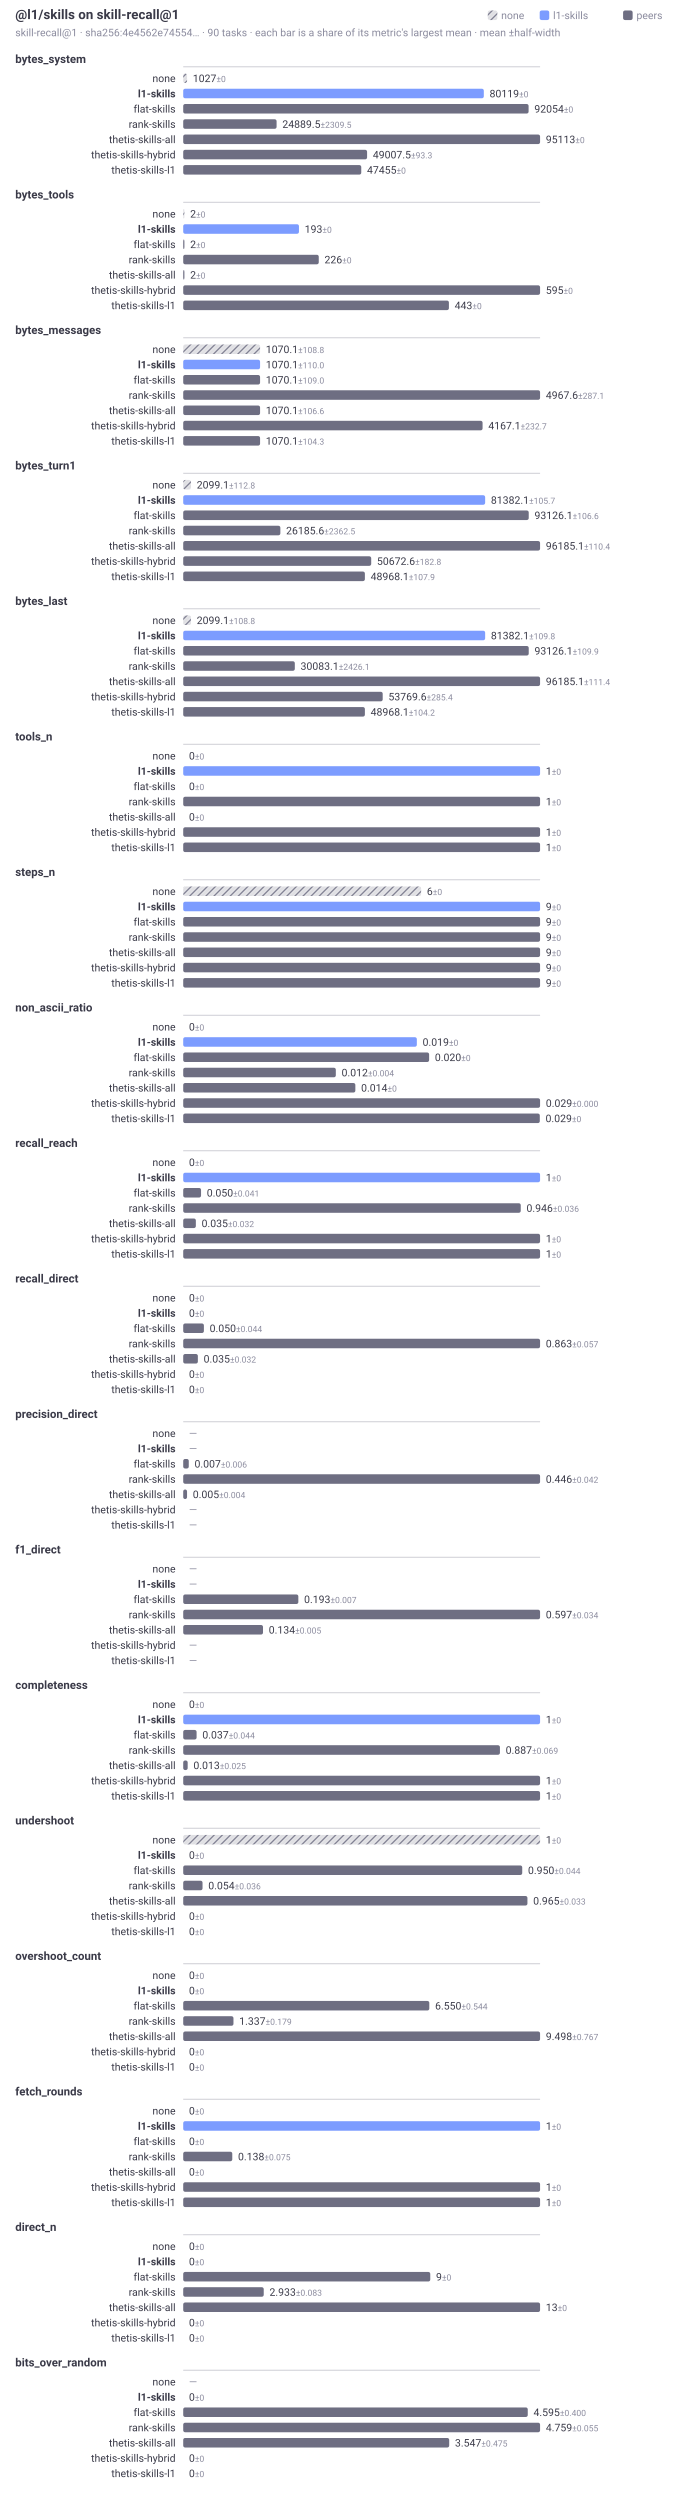
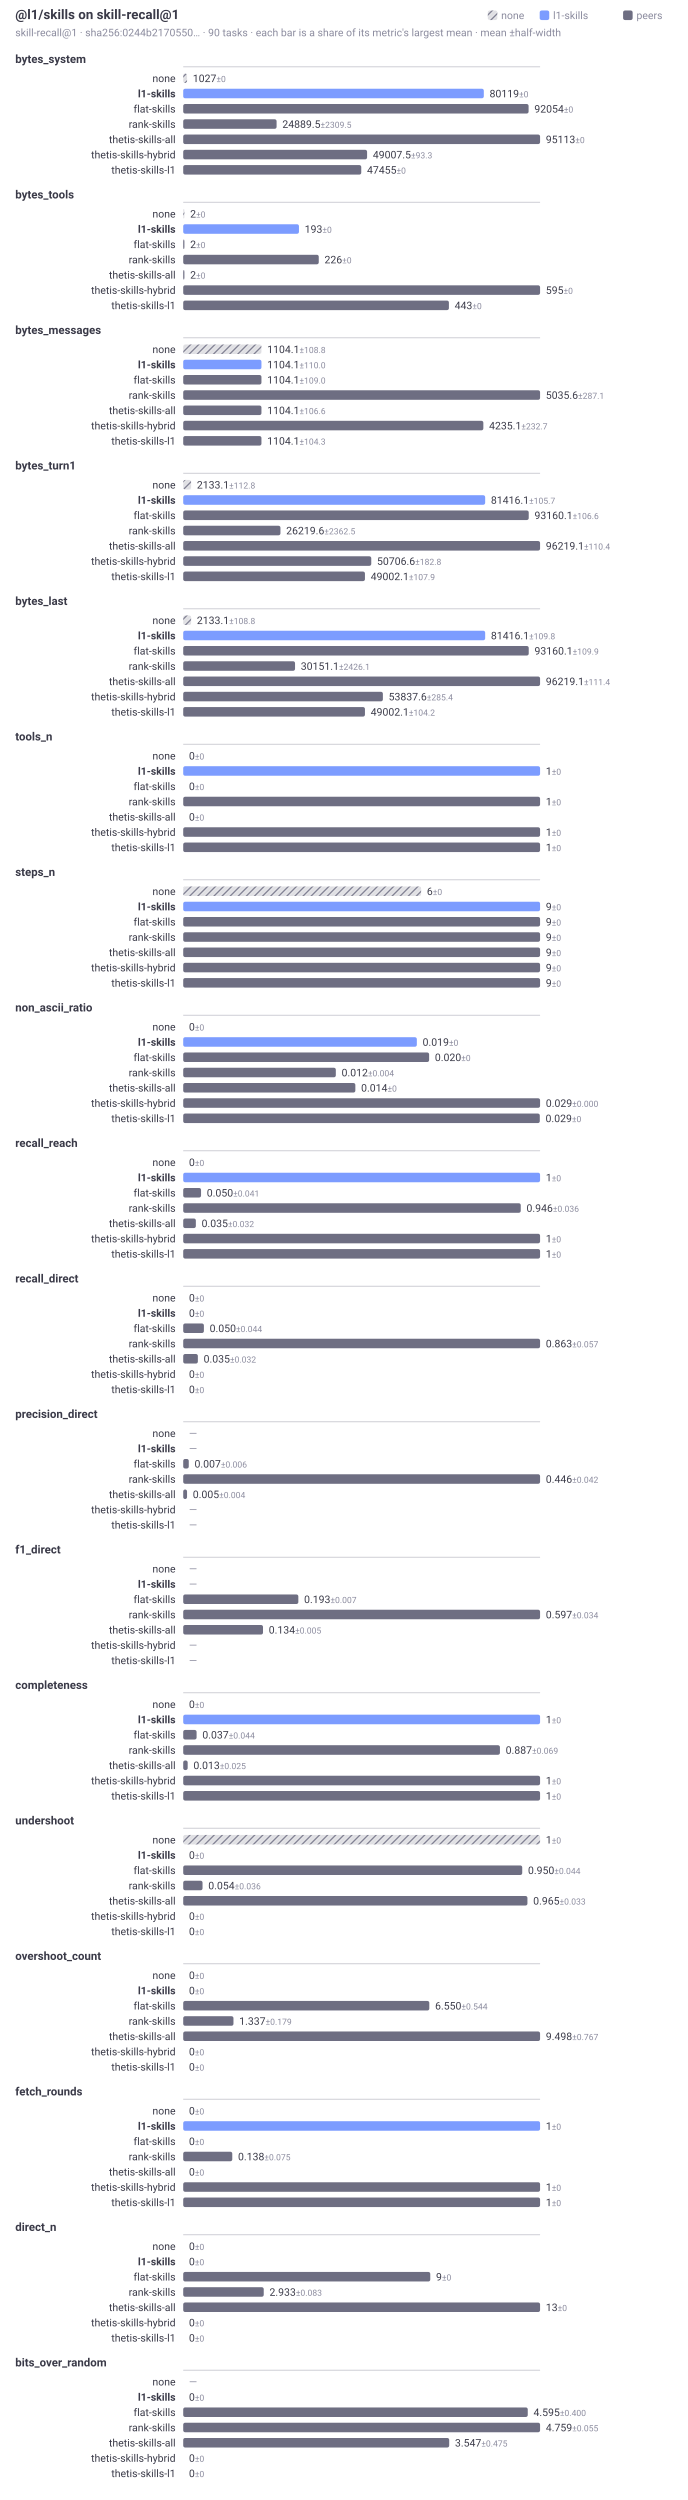
<svg xmlns="http://www.w3.org/2000/svg" width="720" height="2620" viewBox="0 0 720 2620" role="img" aria-labelledby="t d" font-family="system-ui, -apple-system, Segoe UI, Roboto, sans-serif">
  <style>.t{fill:#3a3a48}.f{fill:#8b8b9e}@media (prefers-color-scheme:dark){.t{fill:#d2d2dc}.f{fill:#9a9aae}}</style>
  <defs>
    <pattern id="hatch" width="6" height="6" patternUnits="userSpaceOnUse" patternTransform="rotate(45)">
      <rect width="6" height="6" fill="#6e6e82" fill-opacity="0.22" />
      <line x1="0" y1="0" x2="0" y2="6" stroke="#6e6e82" stroke-width="2" />
    </pattern>
  </defs>
  <text class="t" x="16" y="20" font-size="14" font-weight="600">@l1/skills on skill-recall@1</text>
-   <text class="f" x="16" y="38" font-size="11">skill-recall@1 · sha256:4e4562e74554… · 90 tasks · each bar is a share of its metric's largest mean · mean ±half-width</text>
+   <text class="f" x="16" y="38" font-size="11">skill-recall@1 · sha256:0244b2170550… · 90 tasks · each bar is a share of its metric's largest mean · mean ±half-width</text>
  <rect x="653" y="11" width="10" height="10" rx="2" fill="#6e6e82" />
  <text class="f" x="667" y="20" font-size="11">peers</text>
  <rect x="565.6" y="11" width="10" height="10" rx="2" fill="#7c9cff" />
  <text class="f" x="579.6" y="20" font-size="11">l1-skills</text>
  <rect x="511.2" y="11" width="10" height="10" rx="2" fill="url(#hatch)" />
  <text class="f" x="525.2" y="20" font-size="11">none</text>
  <text class="t" x="16" y="66" font-size="12" font-weight="600">bytes_system</text>
  <line x1="192" y1="70" x2="566" y2="70" stroke="#6e6e82" stroke-opacity="0.35" stroke-width="1" />
  <text class="t" x="184" y="86" font-size="11" text-anchor="end">none</text>
  <rect x="192" y="77" width="4.04" height="10" rx="2" fill="url(#hatch)" />
  <text class="t" x="202.04" y="86" font-size="11">1027<tspan class="f" font-size="9"> ±0</tspan>
  </text>
  <text class="t" x="184" y="102" font-size="11" text-anchor="end" font-weight="600">l1-skills</text>
  <rect x="192" y="93" width="315.04" height="10" rx="2" fill="#7c9cff" />
  <text class="t" x="513.04" y="102" font-size="11">80119<tspan class="f" font-size="9"> ±0</tspan>
  </text>
  <text class="t" x="184" y="118" font-size="11" text-anchor="end">flat-skills</text>
  <rect x="192" y="109" width="361.97" height="10" rx="2" fill="#6e6e82" />
  <text class="t" x="559.97" y="118" font-size="11">92054<tspan class="f" font-size="9"> ±0</tspan>
  </text>
  <text class="t" x="184" y="134" font-size="11" text-anchor="end">rank-skills</text>
  <rect x="192" y="125" width="97.87" height="10" rx="2" fill="#6e6e82" />
  <text class="t" x="295.87" y="134" font-size="11">24889.5<tspan class="f" font-size="9"> ±2309.5</tspan>
  </text>
  <text class="t" x="184" y="150" font-size="11" text-anchor="end">thetis-skills-all</text>
  <rect x="192" y="141" width="374" height="10" rx="2" fill="#6e6e82" />
  <text class="t" x="572" y="150" font-size="11">95113<tspan class="f" font-size="9"> ±0</tspan>
  </text>
  <text class="t" x="184" y="166" font-size="11" text-anchor="end">thetis-skills-hybrid</text>
  <rect x="192" y="157" width="192.71" height="10" rx="2" fill="#6e6e82" />
  <text class="t" x="390.71" y="166" font-size="11">49007.5<tspan class="f" font-size="9"> ±93.3</tspan>
  </text>
  <text class="t" x="184" y="182" font-size="11" text-anchor="end">thetis-skills-l1</text>
  <rect x="192" y="173" width="186.6" height="10" rx="2" fill="#6e6e82" />
  <text class="t" x="384.6" y="182" font-size="11">47455<tspan class="f" font-size="9"> ±0</tspan>
  </text>
  <text class="t" x="16" y="208" font-size="12" font-weight="600">bytes_tools</text>
  <line x1="192" y1="212" x2="566" y2="212" stroke="#6e6e82" stroke-opacity="0.35" stroke-width="1" />
  <text class="t" x="184" y="228" font-size="11" text-anchor="end">none</text>
  <rect x="192" y="219" width="1.26" height="10" rx="2" fill="url(#hatch)" />
  <text class="t" x="199.26" y="228" font-size="11">2<tspan class="f" font-size="9"> ±0</tspan>
  </text>
  <text class="t" x="184" y="244" font-size="11" text-anchor="end" font-weight="600">l1-skills</text>
  <rect x="192" y="235" width="121.31" height="10" rx="2" fill="#7c9cff" />
  <text class="t" x="319.31" y="244" font-size="11">193<tspan class="f" font-size="9"> ±0</tspan>
  </text>
  <text class="t" x="184" y="260" font-size="11" text-anchor="end">flat-skills</text>
  <rect x="192" y="251" width="1.26" height="10" rx="2" fill="#6e6e82" />
  <text class="t" x="199.26" y="260" font-size="11">2<tspan class="f" font-size="9"> ±0</tspan>
  </text>
  <text class="t" x="184" y="276" font-size="11" text-anchor="end">rank-skills</text>
  <rect x="192" y="267" width="142.06" height="10" rx="2" fill="#6e6e82" />
  <text class="t" x="340.06" y="276" font-size="11">226<tspan class="f" font-size="9"> ±0</tspan>
  </text>
  <text class="t" x="184" y="292" font-size="11" text-anchor="end">thetis-skills-all</text>
  <rect x="192" y="283" width="1.26" height="10" rx="2" fill="#6e6e82" />
  <text class="t" x="199.26" y="292" font-size="11">2<tspan class="f" font-size="9"> ±0</tspan>
  </text>
  <text class="t" x="184" y="308" font-size="11" text-anchor="end">thetis-skills-hybrid</text>
  <rect x="192" y="299" width="374" height="10" rx="2" fill="#6e6e82" />
  <text class="t" x="572" y="308" font-size="11">595<tspan class="f" font-size="9"> ±0</tspan>
  </text>
  <text class="t" x="184" y="324" font-size="11" text-anchor="end">thetis-skills-l1</text>
  <rect x="192" y="315" width="278.46" height="10" rx="2" fill="#6e6e82" />
  <text class="t" x="476.46" y="324" font-size="11">443<tspan class="f" font-size="9"> ±0</tspan>
  </text>
  <text class="t" x="16" y="350" font-size="12" font-weight="600">bytes_messages</text>
  <line x1="192" y1="354" x2="566" y2="354" stroke="#6e6e82" stroke-opacity="0.35" stroke-width="1" />
  <text class="t" x="184" y="370" font-size="11" text-anchor="end">none</text>
-   <rect x="192" y="361" width="80.56" height="10" rx="2" fill="url(#hatch)" />
-   <text class="t" x="278.56" y="370" font-size="11">1070.1<tspan class="f" font-size="9"> ±108.8</tspan>
+   <rect x="192" y="361" width="82" height="10" rx="2" fill="url(#hatch)" />
+   <text class="t" x="280" y="370" font-size="11">1104.1<tspan class="f" font-size="9"> ±108.8</tspan>
  </text>
  <text class="t" x="184" y="386" font-size="11" text-anchor="end" font-weight="600">l1-skills</text>
-   <rect x="192" y="377" width="80.56" height="10" rx="2" fill="#7c9cff" />
-   <text class="t" x="278.56" y="386" font-size="11">1070.1<tspan class="f" font-size="9"> ±110.0</tspan>
+   <rect x="192" y="377" width="82" height="10" rx="2" fill="#7c9cff" />
+   <text class="t" x="280" y="386" font-size="11">1104.1<tspan class="f" font-size="9"> ±110.0</tspan>
  </text>
  <text class="t" x="184" y="402" font-size="11" text-anchor="end">flat-skills</text>
-   <rect x="192" y="393" width="80.56" height="10" rx="2" fill="#6e6e82" />
-   <text class="t" x="278.56" y="402" font-size="11">1070.1<tspan class="f" font-size="9"> ±109.0</tspan>
+   <rect x="192" y="393" width="82" height="10" rx="2" fill="#6e6e82" />
+   <text class="t" x="280" y="402" font-size="11">1104.1<tspan class="f" font-size="9"> ±109.0</tspan>
  </text>
  <text class="t" x="184" y="418" font-size="11" text-anchor="end">rank-skills</text>
  <rect x="192" y="409" width="374" height="10" rx="2" fill="#6e6e82" />
-   <text class="t" x="572" y="418" font-size="11">4967.6<tspan class="f" font-size="9"> ±287.1</tspan>
+   <text class="t" x="572" y="418" font-size="11">5035.6<tspan class="f" font-size="9"> ±287.1</tspan>
  </text>
  <text class="t" x="184" y="434" font-size="11" text-anchor="end">thetis-skills-all</text>
-   <rect x="192" y="425" width="80.56" height="10" rx="2" fill="#6e6e82" />
-   <text class="t" x="278.56" y="434" font-size="11">1070.1<tspan class="f" font-size="9"> ±106.6</tspan>
+   <rect x="192" y="425" width="82" height="10" rx="2" fill="#6e6e82" />
+   <text class="t" x="280" y="434" font-size="11">1104.1<tspan class="f" font-size="9"> ±106.6</tspan>
  </text>
  <text class="t" x="184" y="450" font-size="11" text-anchor="end">thetis-skills-hybrid</text>
-   <rect x="192" y="441" width="313.74" height="10" rx="2" fill="#6e6e82" />
-   <text class="t" x="511.74" y="450" font-size="11">4167.1<tspan class="f" font-size="9"> ±232.7</tspan>
+   <rect x="192" y="441" width="314.55" height="10" rx="2" fill="#6e6e82" />
+   <text class="t" x="512.55" y="450" font-size="11">4235.1<tspan class="f" font-size="9"> ±232.7</tspan>
  </text>
  <text class="t" x="184" y="466" font-size="11" text-anchor="end">thetis-skills-l1</text>
-   <rect x="192" y="457" width="80.56" height="10" rx="2" fill="#6e6e82" />
-   <text class="t" x="278.56" y="466" font-size="11">1070.1<tspan class="f" font-size="9"> ±104.3</tspan>
+   <rect x="192" y="457" width="82" height="10" rx="2" fill="#6e6e82" />
+   <text class="t" x="280" y="466" font-size="11">1104.1<tspan class="f" font-size="9"> ±104.3</tspan>
  </text>
  <text class="t" x="16" y="492" font-size="12" font-weight="600">bytes_turn1</text>
  <line x1="192" y1="496" x2="566" y2="496" stroke="#6e6e82" stroke-opacity="0.35" stroke-width="1" />
  <text class="t" x="184" y="512" font-size="11" text-anchor="end">none</text>
-   <rect x="192" y="503" width="8.16" height="10" rx="2" fill="url(#hatch)" />
-   <text class="t" x="206.16" y="512" font-size="11">2099.1<tspan class="f" font-size="9"> ±112.8</tspan>
+   <rect x="192" y="503" width="8.29" height="10" rx="2" fill="url(#hatch)" />
+   <text class="t" x="206.29" y="512" font-size="11">2133.1<tspan class="f" font-size="9"> ±112.8</tspan>
  </text>
  <text class="t" x="184" y="528" font-size="11" text-anchor="end" font-weight="600">l1-skills</text>
-   <rect x="192" y="519" width="316.44" height="10" rx="2" fill="#7c9cff" />
-   <text class="t" x="514.44" y="528" font-size="11">81382.1<tspan class="f" font-size="9"> ±105.7</tspan>
+   <rect x="192" y="519" width="316.46" height="10" rx="2" fill="#7c9cff" />
+   <text class="t" x="514.46" y="528" font-size="11">81416.1<tspan class="f" font-size="9"> ±105.7</tspan>
  </text>
  <text class="t" x="184" y="544" font-size="11" text-anchor="end">flat-skills</text>
  <rect x="192" y="535" width="362.11" height="10" rx="2" fill="#6e6e82" />
-   <text class="t" x="560.11" y="544" font-size="11">93126.1<tspan class="f" font-size="9"> ±106.6</tspan>
+   <text class="t" x="560.11" y="544" font-size="11">93160.1<tspan class="f" font-size="9"> ±106.6</tspan>
  </text>
  <text class="t" x="184" y="560" font-size="11" text-anchor="end">rank-skills</text>
-   <rect x="192" y="551" width="101.82" height="10" rx="2" fill="#6e6e82" />
-   <text class="t" x="299.82" y="560" font-size="11">26185.6<tspan class="f" font-size="9"> ±2362.5</tspan>
+   <rect x="192" y="551" width="101.91" height="10" rx="2" fill="#6e6e82" />
+   <text class="t" x="299.91" y="560" font-size="11">26219.6<tspan class="f" font-size="9"> ±2362.5</tspan>
  </text>
  <text class="t" x="184" y="576" font-size="11" text-anchor="end">thetis-skills-all</text>
  <rect x="192" y="567" width="374" height="10" rx="2" fill="#6e6e82" />
-   <text class="t" x="572" y="576" font-size="11">96185.1<tspan class="f" font-size="9"> ±110.4</tspan>
+   <text class="t" x="572" y="576" font-size="11">96219.1<tspan class="f" font-size="9"> ±110.4</tspan>
  </text>
  <text class="t" x="184" y="592" font-size="11" text-anchor="end">thetis-skills-hybrid</text>
-   <rect x="192" y="583" width="197.03" height="10" rx="2" fill="#6e6e82" />
-   <text class="t" x="395.03" y="592" font-size="11">50672.6<tspan class="f" font-size="9"> ±182.8</tspan>
+   <rect x="192" y="583" width="197.09" height="10" rx="2" fill="#6e6e82" />
+   <text class="t" x="395.09" y="592" font-size="11">50706.6<tspan class="f" font-size="9"> ±182.8</tspan>
  </text>
  <text class="t" x="184" y="608" font-size="11" text-anchor="end">thetis-skills-l1</text>
-   <rect x="192" y="599" width="190.4" height="10" rx="2" fill="#6e6e82" />
-   <text class="t" x="388.4" y="608" font-size="11">48968.1<tspan class="f" font-size="9"> ±107.9</tspan>
+   <rect x="192" y="599" width="190.47" height="10" rx="2" fill="#6e6e82" />
+   <text class="t" x="388.47" y="608" font-size="11">49002.1<tspan class="f" font-size="9"> ±107.9</tspan>
  </text>
  <text class="t" x="16" y="634" font-size="12" font-weight="600">bytes_last</text>
  <line x1="192" y1="638" x2="566" y2="638" stroke="#6e6e82" stroke-opacity="0.35" stroke-width="1" />
  <text class="t" x="184" y="654" font-size="11" text-anchor="end">none</text>
-   <rect x="192" y="645" width="8.16" height="10" rx="2" fill="url(#hatch)" />
-   <text class="t" x="206.16" y="654" font-size="11">2099.1<tspan class="f" font-size="9"> ±108.8</tspan>
+   <rect x="192" y="645" width="8.29" height="10" rx="2" fill="url(#hatch)" />
+   <text class="t" x="206.29" y="654" font-size="11">2133.1<tspan class="f" font-size="9"> ±108.8</tspan>
  </text>
  <text class="t" x="184" y="670" font-size="11" text-anchor="end" font-weight="600">l1-skills</text>
-   <rect x="192" y="661" width="316.44" height="10" rx="2" fill="#7c9cff" />
-   <text class="t" x="514.44" y="670" font-size="11">81382.1<tspan class="f" font-size="9"> ±109.8</tspan>
+   <rect x="192" y="661" width="316.46" height="10" rx="2" fill="#7c9cff" />
+   <text class="t" x="514.46" y="670" font-size="11">81416.1<tspan class="f" font-size="9"> ±109.8</tspan>
  </text>
  <text class="t" x="184" y="686" font-size="11" text-anchor="end">flat-skills</text>
  <rect x="192" y="677" width="362.11" height="10" rx="2" fill="#6e6e82" />
-   <text class="t" x="560.11" y="686" font-size="11">93126.1<tspan class="f" font-size="9"> ±109.9</tspan>
+   <text class="t" x="560.11" y="686" font-size="11">93160.1<tspan class="f" font-size="9"> ±109.9</tspan>
  </text>
  <text class="t" x="184" y="702" font-size="11" text-anchor="end">rank-skills</text>
-   <rect x="192" y="693" width="116.97" height="10" rx="2" fill="#6e6e82" />
-   <text class="t" x="314.97" y="702" font-size="11">30083.1<tspan class="f" font-size="9"> ±2426.1</tspan>
+   <rect x="192" y="693" width="117.2" height="10" rx="2" fill="#6e6e82" />
+   <text class="t" x="315.2" y="702" font-size="11">30151.1<tspan class="f" font-size="9"> ±2426.1</tspan>
  </text>
  <text class="t" x="184" y="718" font-size="11" text-anchor="end">thetis-skills-all</text>
  <rect x="192" y="709" width="374" height="10" rx="2" fill="#6e6e82" />
-   <text class="t" x="572" y="718" font-size="11">96185.1<tspan class="f" font-size="9"> ±111.4</tspan>
+   <text class="t" x="572" y="718" font-size="11">96219.1<tspan class="f" font-size="9"> ±111.4</tspan>
  </text>
  <text class="t" x="184" y="734" font-size="11" text-anchor="end">thetis-skills-hybrid</text>
-   <rect x="192" y="725" width="209.07" height="10" rx="2" fill="#6e6e82" />
-   <text class="t" x="407.07" y="734" font-size="11">53769.6<tspan class="f" font-size="9"> ±285.4</tspan>
+   <rect x="192" y="725" width="209.26" height="10" rx="2" fill="#6e6e82" />
+   <text class="t" x="407.26" y="734" font-size="11">53837.6<tspan class="f" font-size="9"> ±285.4</tspan>
  </text>
  <text class="t" x="184" y="750" font-size="11" text-anchor="end">thetis-skills-l1</text>
-   <rect x="192" y="741" width="190.4" height="10" rx="2" fill="#6e6e82" />
-   <text class="t" x="388.4" y="750" font-size="11">48968.1<tspan class="f" font-size="9"> ±104.2</tspan>
+   <rect x="192" y="741" width="190.47" height="10" rx="2" fill="#6e6e82" />
+   <text class="t" x="388.47" y="750" font-size="11">49002.1<tspan class="f" font-size="9"> ±104.2</tspan>
  </text>
  <text class="t" x="16" y="776" font-size="12" font-weight="600">tools_n</text>
  <line x1="192" y1="780" x2="566" y2="780" stroke="#6e6e82" stroke-opacity="0.35" stroke-width="1" />
  <text class="t" x="184" y="796" font-size="11" text-anchor="end">none</text>
  <rect x="192" y="787" width="0" height="10" rx="2" fill="url(#hatch)" />
  <text class="t" x="198" y="796" font-size="11">0<tspan class="f" font-size="9"> ±0</tspan>
  </text>
  <text class="t" x="184" y="812" font-size="11" text-anchor="end" font-weight="600">l1-skills</text>
  <rect x="192" y="803" width="374" height="10" rx="2" fill="#7c9cff" />
  <text class="t" x="572" y="812" font-size="11">1<tspan class="f" font-size="9"> ±0</tspan>
  </text>
  <text class="t" x="184" y="828" font-size="11" text-anchor="end">flat-skills</text>
  <rect x="192" y="819" width="0" height="10" rx="2" fill="#6e6e82" />
  <text class="t" x="198" y="828" font-size="11">0<tspan class="f" font-size="9"> ±0</tspan>
  </text>
  <text class="t" x="184" y="844" font-size="11" text-anchor="end">rank-skills</text>
  <rect x="192" y="835" width="374" height="10" rx="2" fill="#6e6e82" />
  <text class="t" x="572" y="844" font-size="11">1<tspan class="f" font-size="9"> ±0</tspan>
  </text>
  <text class="t" x="184" y="860" font-size="11" text-anchor="end">thetis-skills-all</text>
  <rect x="192" y="851" width="0" height="10" rx="2" fill="#6e6e82" />
  <text class="t" x="198" y="860" font-size="11">0<tspan class="f" font-size="9"> ±0</tspan>
  </text>
  <text class="t" x="184" y="876" font-size="11" text-anchor="end">thetis-skills-hybrid</text>
  <rect x="192" y="867" width="374" height="10" rx="2" fill="#6e6e82" />
  <text class="t" x="572" y="876" font-size="11">1<tspan class="f" font-size="9"> ±0</tspan>
  </text>
  <text class="t" x="184" y="892" font-size="11" text-anchor="end">thetis-skills-l1</text>
  <rect x="192" y="883" width="374" height="10" rx="2" fill="#6e6e82" />
  <text class="t" x="572" y="892" font-size="11">1<tspan class="f" font-size="9"> ±0</tspan>
  </text>
  <text class="t" x="16" y="918" font-size="12" font-weight="600">steps_n</text>
  <line x1="192" y1="922" x2="566" y2="922" stroke="#6e6e82" stroke-opacity="0.35" stroke-width="1" />
  <text class="t" x="184" y="938" font-size="11" text-anchor="end">none</text>
  <rect x="192" y="929" width="249.33" height="10" rx="2" fill="url(#hatch)" />
  <text class="t" x="447.33" y="938" font-size="11">6<tspan class="f" font-size="9"> ±0</tspan>
  </text>
  <text class="t" x="184" y="954" font-size="11" text-anchor="end" font-weight="600">l1-skills</text>
  <rect x="192" y="945" width="374" height="10" rx="2" fill="#7c9cff" />
  <text class="t" x="572" y="954" font-size="11">9<tspan class="f" font-size="9"> ±0</tspan>
  </text>
  <text class="t" x="184" y="970" font-size="11" text-anchor="end">flat-skills</text>
  <rect x="192" y="961" width="374" height="10" rx="2" fill="#6e6e82" />
  <text class="t" x="572" y="970" font-size="11">9<tspan class="f" font-size="9"> ±0</tspan>
  </text>
  <text class="t" x="184" y="986" font-size="11" text-anchor="end">rank-skills</text>
  <rect x="192" y="977" width="374" height="10" rx="2" fill="#6e6e82" />
  <text class="t" x="572" y="986" font-size="11">9<tspan class="f" font-size="9"> ±0</tspan>
  </text>
  <text class="t" x="184" y="1002" font-size="11" text-anchor="end">thetis-skills-all</text>
  <rect x="192" y="993" width="374" height="10" rx="2" fill="#6e6e82" />
  <text class="t" x="572" y="1002" font-size="11">9<tspan class="f" font-size="9"> ±0</tspan>
  </text>
  <text class="t" x="184" y="1018" font-size="11" text-anchor="end">thetis-skills-hybrid</text>
  <rect x="192" y="1009" width="374" height="10" rx="2" fill="#6e6e82" />
  <text class="t" x="572" y="1018" font-size="11">9<tspan class="f" font-size="9"> ±0</tspan>
  </text>
  <text class="t" x="184" y="1034" font-size="11" text-anchor="end">thetis-skills-l1</text>
  <rect x="192" y="1025" width="374" height="10" rx="2" fill="#6e6e82" />
  <text class="t" x="572" y="1034" font-size="11">9<tspan class="f" font-size="9"> ±0</tspan>
  </text>
  <text class="t" x="16" y="1060" font-size="12" font-weight="600">non_ascii_ratio</text>
  <line x1="192" y1="1064" x2="566" y2="1064" stroke="#6e6e82" stroke-opacity="0.35" stroke-width="1" />
  <text class="t" x="184" y="1080" font-size="11" text-anchor="end">none</text>
  <rect x="192" y="1071" width="0" height="10" rx="2" fill="url(#hatch)" />
  <text class="t" x="198" y="1080" font-size="11">0<tspan class="f" font-size="9"> ±0</tspan>
  </text>
  <text class="t" x="184" y="1096" font-size="11" text-anchor="end" font-weight="600">l1-skills</text>
  <rect x="192" y="1087" width="244.85" height="10" rx="2" fill="#7c9cff" />
  <text class="t" x="442.85" y="1096" font-size="11">0.019<tspan class="f" font-size="9"> ±0</tspan>
  </text>
  <text class="t" x="184" y="1112" font-size="11" text-anchor="end">flat-skills</text>
  <rect x="192" y="1103" width="257.73" height="10" rx="2" fill="#6e6e82" />
  <text class="t" x="455.73" y="1112" font-size="11">0.020<tspan class="f" font-size="9"> ±0</tspan>
  </text>
  <text class="t" x="184" y="1128" font-size="11" text-anchor="end">rank-skills</text>
  <rect x="192" y="1119" width="159.94" height="10" rx="2" fill="#6e6e82" />
  <text class="t" x="357.94" y="1128" font-size="11">0.012<tspan class="f" font-size="9"> ±0.004</tspan>
  </text>
  <text class="t" x="184" y="1144" font-size="11" text-anchor="end">thetis-skills-all</text>
  <rect x="192" y="1135" width="180.41" height="10" rx="2" fill="#6e6e82" />
  <text class="t" x="378.41" y="1144" font-size="11">0.014<tspan class="f" font-size="9"> ±0</tspan>
  </text>
  <text class="t" x="184" y="1160" font-size="11" text-anchor="end">thetis-skills-hybrid</text>
  <rect x="192" y="1151" width="374" height="10" rx="2" fill="#6e6e82" />
  <text class="t" x="572" y="1160" font-size="11">0.029<tspan class="f" font-size="9"> ±0.000</tspan>
  </text>
  <text class="t" x="184" y="1176" font-size="11" text-anchor="end">thetis-skills-l1</text>
  <rect x="192" y="1167" width="373.71" height="10" rx="2" fill="#6e6e82" />
  <text class="t" x="571.71" y="1176" font-size="11">0.029<tspan class="f" font-size="9"> ±0</tspan>
  </text>
  <text class="t" x="16" y="1202" font-size="12" font-weight="600">recall_reach</text>
  <line x1="192" y1="1206" x2="566" y2="1206" stroke="#6e6e82" stroke-opacity="0.35" stroke-width="1" />
  <text class="t" x="184" y="1222" font-size="11" text-anchor="end">none</text>
  <rect x="192" y="1213" width="0" height="10" rx="2" fill="url(#hatch)" />
  <text class="t" x="198" y="1222" font-size="11">0<tspan class="f" font-size="9"> ±0</tspan>
  </text>
  <text class="t" x="184" y="1238" font-size="11" text-anchor="end" font-weight="600">l1-skills</text>
  <rect x="192" y="1229" width="374" height="10" rx="2" fill="#7c9cff" />
  <text class="t" x="572" y="1238" font-size="11">1<tspan class="f" font-size="9"> ±0</tspan>
  </text>
  <text class="t" x="184" y="1254" font-size="11" text-anchor="end">flat-skills</text>
  <rect x="192" y="1245" width="18.7" height="10" rx="2" fill="#6e6e82" />
  <text class="t" x="216.7" y="1254" font-size="11">0.050<tspan class="f" font-size="9"> ±0.041</tspan>
  </text>
  <text class="t" x="184" y="1270" font-size="11" text-anchor="end">rank-skills</text>
  <rect x="192" y="1261" width="353.74" height="10" rx="2" fill="#6e6e82" />
  <text class="t" x="551.74" y="1270" font-size="11">0.946<tspan class="f" font-size="9"> ±0.036</tspan>
  </text>
  <text class="t" x="184" y="1286" font-size="11" text-anchor="end">thetis-skills-all</text>
  <rect x="192" y="1277" width="13.25" height="10" rx="2" fill="#6e6e82" />
  <text class="t" x="211.25" y="1286" font-size="11">0.035<tspan class="f" font-size="9"> ±0.032</tspan>
  </text>
  <text class="t" x="184" y="1302" font-size="11" text-anchor="end">thetis-skills-hybrid</text>
  <rect x="192" y="1293" width="374" height="10" rx="2" fill="#6e6e82" />
  <text class="t" x="572" y="1302" font-size="11">1<tspan class="f" font-size="9"> ±0</tspan>
  </text>
  <text class="t" x="184" y="1318" font-size="11" text-anchor="end">thetis-skills-l1</text>
  <rect x="192" y="1309" width="374" height="10" rx="2" fill="#6e6e82" />
  <text class="t" x="572" y="1318" font-size="11">1<tspan class="f" font-size="9"> ±0</tspan>
  </text>
  <text class="t" x="16" y="1344" font-size="12" font-weight="600">recall_direct</text>
  <line x1="192" y1="1348" x2="566" y2="1348" stroke="#6e6e82" stroke-opacity="0.35" stroke-width="1" />
  <text class="t" x="184" y="1364" font-size="11" text-anchor="end">none</text>
  <rect x="192" y="1355" width="0" height="10" rx="2" fill="url(#hatch)" />
  <text class="t" x="198" y="1364" font-size="11">0<tspan class="f" font-size="9"> ±0</tspan>
  </text>
  <text class="t" x="184" y="1380" font-size="11" text-anchor="end" font-weight="600">l1-skills</text>
  <rect x="192" y="1371" width="0" height="10" rx="2" fill="#7c9cff" />
  <text class="t" x="198" y="1380" font-size="11">0<tspan class="f" font-size="9"> ±0</tspan>
  </text>
  <text class="t" x="184" y="1396" font-size="11" text-anchor="end">flat-skills</text>
  <rect x="192" y="1387" width="21.68" height="10" rx="2" fill="#6e6e82" />
  <text class="t" x="219.68" y="1396" font-size="11">0.050<tspan class="f" font-size="9"> ±0.044</tspan>
  </text>
  <text class="t" x="184" y="1412" font-size="11" text-anchor="end">rank-skills</text>
  <rect x="192" y="1403" width="374" height="10" rx="2" fill="#6e6e82" />
  <text class="t" x="572" y="1412" font-size="11">0.863<tspan class="f" font-size="9"> ±0.057</tspan>
  </text>
  <text class="t" x="184" y="1428" font-size="11" text-anchor="end">thetis-skills-all</text>
  <rect x="192" y="1419" width="15.36" height="10" rx="2" fill="#6e6e82" />
  <text class="t" x="213.36" y="1428" font-size="11">0.035<tspan class="f" font-size="9"> ±0.032</tspan>
  </text>
  <text class="t" x="184" y="1444" font-size="11" text-anchor="end">thetis-skills-hybrid</text>
  <rect x="192" y="1435" width="0" height="10" rx="2" fill="#6e6e82" />
  <text class="t" x="198" y="1444" font-size="11">0<tspan class="f" font-size="9"> ±0</tspan>
  </text>
  <text class="t" x="184" y="1460" font-size="11" text-anchor="end">thetis-skills-l1</text>
  <rect x="192" y="1451" width="0" height="10" rx="2" fill="#6e6e82" />
  <text class="t" x="198" y="1460" font-size="11">0<tspan class="f" font-size="9"> ±0</tspan>
  </text>
  <text class="t" x="16" y="1486" font-size="12" font-weight="600">precision_direct</text>
  <line x1="192" y1="1490" x2="566" y2="1490" stroke="#6e6e82" stroke-opacity="0.35" stroke-width="1" />
  <text class="t" x="184" y="1506" font-size="11" text-anchor="end">none</text>
  <rect x="192" y="1497" width="0" height="10" rx="2" fill="url(#hatch)" />
  <text class="f" x="198" y="1506" font-size="11">—</text>
  <text class="t" x="184" y="1522" font-size="11" text-anchor="end" font-weight="600">l1-skills</text>
  <rect x="192" y="1513" width="0" height="10" rx="2" fill="#7c9cff" />
  <text class="f" x="198" y="1522" font-size="11">—</text>
  <text class="t" x="184" y="1538" font-size="11" text-anchor="end">flat-skills</text>
  <rect x="192" y="1529" width="5.83" height="10" rx="2" fill="#6e6e82" />
  <text class="t" x="203.83" y="1538" font-size="11">0.007<tspan class="f" font-size="9"> ±0.006</tspan>
  </text>
  <text class="t" x="184" y="1554" font-size="11" text-anchor="end">rank-skills</text>
  <rect x="192" y="1545" width="374" height="10" rx="2" fill="#6e6e82" />
  <text class="t" x="572" y="1554" font-size="11">0.446<tspan class="f" font-size="9"> ±0.042</tspan>
  </text>
  <text class="t" x="184" y="1570" font-size="11" text-anchor="end">thetis-skills-all</text>
  <rect x="192" y="1561" width="4.03" height="10" rx="2" fill="#6e6e82" />
  <text class="t" x="202.03" y="1570" font-size="11">0.005<tspan class="f" font-size="9"> ±0.004</tspan>
  </text>
  <text class="t" x="184" y="1586" font-size="11" text-anchor="end">thetis-skills-hybrid</text>
  <rect x="192" y="1577" width="0" height="10" rx="2" fill="#6e6e82" />
  <text class="f" x="198" y="1586" font-size="11">—</text>
  <text class="t" x="184" y="1602" font-size="11" text-anchor="end">thetis-skills-l1</text>
  <rect x="192" y="1593" width="0" height="10" rx="2" fill="#6e6e82" />
  <text class="f" x="198" y="1602" font-size="11">—</text>
  <text class="t" x="16" y="1628" font-size="12" font-weight="600">f1_direct</text>
  <line x1="192" y1="1632" x2="566" y2="1632" stroke="#6e6e82" stroke-opacity="0.35" stroke-width="1" />
  <text class="t" x="184" y="1648" font-size="11" text-anchor="end">none</text>
  <rect x="192" y="1639" width="0" height="10" rx="2" fill="url(#hatch)" />
  <text class="f" x="198" y="1648" font-size="11">—</text>
  <text class="t" x="184" y="1664" font-size="11" text-anchor="end" font-weight="600">l1-skills</text>
  <rect x="192" y="1655" width="0" height="10" rx="2" fill="#7c9cff" />
  <text class="f" x="198" y="1664" font-size="11">—</text>
  <text class="t" x="184" y="1680" font-size="11" text-anchor="end">flat-skills</text>
  <rect x="192" y="1671" width="120.66" height="10" rx="2" fill="#6e6e82" />
  <text class="t" x="318.66" y="1680" font-size="11">0.193<tspan class="f" font-size="9"> ±0.007</tspan>
  </text>
  <text class="t" x="184" y="1696" font-size="11" text-anchor="end">rank-skills</text>
  <rect x="192" y="1687" width="374" height="10" rx="2" fill="#6e6e82" />
  <text class="t" x="572" y="1696" font-size="11">0.597<tspan class="f" font-size="9"> ±0.034</tspan>
  </text>
  <text class="t" x="184" y="1712" font-size="11" text-anchor="end">thetis-skills-all</text>
  <rect x="192" y="1703" width="83.63" height="10" rx="2" fill="#6e6e82" />
  <text class="t" x="281.63" y="1712" font-size="11">0.134<tspan class="f" font-size="9"> ±0.005</tspan>
  </text>
  <text class="t" x="184" y="1728" font-size="11" text-anchor="end">thetis-skills-hybrid</text>
  <rect x="192" y="1719" width="0" height="10" rx="2" fill="#6e6e82" />
  <text class="f" x="198" y="1728" font-size="11">—</text>
  <text class="t" x="184" y="1744" font-size="11" text-anchor="end">thetis-skills-l1</text>
  <rect x="192" y="1735" width="0" height="10" rx="2" fill="#6e6e82" />
  <text class="f" x="198" y="1744" font-size="11">—</text>
  <text class="t" x="16" y="1770" font-size="12" font-weight="600">completeness</text>
  <line x1="192" y1="1774" x2="566" y2="1774" stroke="#6e6e82" stroke-opacity="0.35" stroke-width="1" />
  <text class="t" x="184" y="1790" font-size="11" text-anchor="end">none</text>
  <rect x="192" y="1781" width="0" height="10" rx="2" fill="url(#hatch)" />
  <text class="t" x="198" y="1790" font-size="11">0<tspan class="f" font-size="9"> ±0</tspan>
  </text>
  <text class="t" x="184" y="1806" font-size="11" text-anchor="end" font-weight="600">l1-skills</text>
  <rect x="192" y="1797" width="374" height="10" rx="2" fill="#7c9cff" />
  <text class="t" x="572" y="1806" font-size="11">1<tspan class="f" font-size="9"> ±0</tspan>
  </text>
  <text class="t" x="184" y="1822" font-size="11" text-anchor="end">flat-skills</text>
  <rect x="192" y="1813" width="14.03" height="10" rx="2" fill="#6e6e82" />
  <text class="t" x="212.03" y="1822" font-size="11">0.037<tspan class="f" font-size="9"> ±0.044</tspan>
  </text>
  <text class="t" x="184" y="1838" font-size="11" text-anchor="end">rank-skills</text>
  <rect x="192" y="1829" width="331.93" height="10" rx="2" fill="#6e6e82" />
  <text class="t" x="529.92" y="1838" font-size="11">0.887<tspan class="f" font-size="9"> ±0.069</tspan>
  </text>
  <text class="t" x="184" y="1854" font-size="11" text-anchor="end">thetis-skills-all</text>
  <rect x="192" y="1845" width="4.68" height="10" rx="2" fill="#6e6e82" />
  <text class="t" x="202.68" y="1854" font-size="11">0.013<tspan class="f" font-size="9"> ±0.025</tspan>
  </text>
  <text class="t" x="184" y="1870" font-size="11" text-anchor="end">thetis-skills-hybrid</text>
  <rect x="192" y="1861" width="374" height="10" rx="2" fill="#6e6e82" />
  <text class="t" x="572" y="1870" font-size="11">1<tspan class="f" font-size="9"> ±0</tspan>
  </text>
  <text class="t" x="184" y="1886" font-size="11" text-anchor="end">thetis-skills-l1</text>
  <rect x="192" y="1877" width="374" height="10" rx="2" fill="#6e6e82" />
  <text class="t" x="572" y="1886" font-size="11">1<tspan class="f" font-size="9"> ±0</tspan>
  </text>
  <text class="t" x="16" y="1912" font-size="12" font-weight="600">undershoot</text>
  <line x1="192" y1="1916" x2="566" y2="1916" stroke="#6e6e82" stroke-opacity="0.35" stroke-width="1" />
  <text class="t" x="184" y="1932" font-size="11" text-anchor="end">none</text>
  <rect x="192" y="1923" width="374" height="10" rx="2" fill="url(#hatch)" />
  <text class="t" x="572" y="1932" font-size="11">1<tspan class="f" font-size="9"> ±0</tspan>
  </text>
  <text class="t" x="184" y="1948" font-size="11" text-anchor="end" font-weight="600">l1-skills</text>
  <rect x="192" y="1939" width="0" height="10" rx="2" fill="#7c9cff" />
  <text class="t" x="198" y="1948" font-size="11">0<tspan class="f" font-size="9"> ±0</tspan>
  </text>
  <text class="t" x="184" y="1964" font-size="11" text-anchor="end">flat-skills</text>
  <rect x="192" y="1955" width="355.3" height="10" rx="2" fill="#6e6e82" />
  <text class="t" x="553.3" y="1964" font-size="11">0.950<tspan class="f" font-size="9"> ±0.044</tspan>
  </text>
  <text class="t" x="184" y="1980" font-size="11" text-anchor="end">rank-skills</text>
  <rect x="192" y="1971" width="20.26" height="10" rx="2" fill="#6e6e82" />
  <text class="t" x="218.26" y="1980" font-size="11">0.054<tspan class="f" font-size="9"> ±0.036</tspan>
  </text>
  <text class="t" x="184" y="1996" font-size="11" text-anchor="end">thetis-skills-all</text>
  <rect x="192" y="1987" width="360.75" height="10" rx="2" fill="#6e6e82" />
  <text class="t" x="558.75" y="1996" font-size="11">0.965<tspan class="f" font-size="9"> ±0.033</tspan>
  </text>
  <text class="t" x="184" y="2012" font-size="11" text-anchor="end">thetis-skills-hybrid</text>
  <rect x="192" y="2003" width="0" height="10" rx="2" fill="#6e6e82" />
  <text class="t" x="198" y="2012" font-size="11">0<tspan class="f" font-size="9"> ±0</tspan>
  </text>
  <text class="t" x="184" y="2028" font-size="11" text-anchor="end">thetis-skills-l1</text>
  <rect x="192" y="2019" width="0" height="10" rx="2" fill="#6e6e82" />
  <text class="t" x="198" y="2028" font-size="11">0<tspan class="f" font-size="9"> ±0</tspan>
  </text>
  <text class="t" x="16" y="2054" font-size="12" font-weight="600">overshoot_count</text>
  <line x1="192" y1="2058" x2="566" y2="2058" stroke="#6e6e82" stroke-opacity="0.35" stroke-width="1" />
  <text class="t" x="184" y="2074" font-size="11" text-anchor="end">none</text>
  <rect x="192" y="2065" width="0" height="10" rx="2" fill="url(#hatch)" />
  <text class="t" x="198" y="2074" font-size="11">0<tspan class="f" font-size="9"> ±0</tspan>
  </text>
  <text class="t" x="184" y="2090" font-size="11" text-anchor="end" font-weight="600">l1-skills</text>
  <rect x="192" y="2081" width="0" height="10" rx="2" fill="#7c9cff" />
  <text class="t" x="198" y="2090" font-size="11">0<tspan class="f" font-size="9"> ±0</tspan>
  </text>
  <text class="t" x="184" y="2106" font-size="11" text-anchor="end">flat-skills</text>
  <rect x="192" y="2097" width="257.92" height="10" rx="2" fill="#6e6e82" />
  <text class="t" x="455.92" y="2106" font-size="11">6.550<tspan class="f" font-size="9"> ±0.544</tspan>
  </text>
  <text class="t" x="184" y="2122" font-size="11" text-anchor="end">rank-skills</text>
  <rect x="192" y="2113" width="52.67" height="10" rx="2" fill="#6e6e82" />
  <text class="t" x="250.67" y="2122" font-size="11">1.337<tspan class="f" font-size="9"> ±0.179</tspan>
  </text>
  <text class="t" x="184" y="2138" font-size="11" text-anchor="end">thetis-skills-all</text>
  <rect x="192" y="2129" width="374" height="10" rx="2" fill="#6e6e82" />
  <text class="t" x="572" y="2138" font-size="11">9.498<tspan class="f" font-size="9"> ±0.767</tspan>
  </text>
  <text class="t" x="184" y="2154" font-size="11" text-anchor="end">thetis-skills-hybrid</text>
  <rect x="192" y="2145" width="0" height="10" rx="2" fill="#6e6e82" />
  <text class="t" x="198" y="2154" font-size="11">0<tspan class="f" font-size="9"> ±0</tspan>
  </text>
  <text class="t" x="184" y="2170" font-size="11" text-anchor="end">thetis-skills-l1</text>
  <rect x="192" y="2161" width="0" height="10" rx="2" fill="#6e6e82" />
  <text class="t" x="198" y="2170" font-size="11">0<tspan class="f" font-size="9"> ±0</tspan>
  </text>
  <text class="t" x="16" y="2196" font-size="12" font-weight="600">fetch_rounds</text>
  <line x1="192" y1="2200" x2="566" y2="2200" stroke="#6e6e82" stroke-opacity="0.35" stroke-width="1" />
  <text class="t" x="184" y="2216" font-size="11" text-anchor="end">none</text>
  <rect x="192" y="2207" width="0" height="10" rx="2" fill="url(#hatch)" />
  <text class="t" x="198" y="2216" font-size="11">0<tspan class="f" font-size="9"> ±0</tspan>
  </text>
  <text class="t" x="184" y="2232" font-size="11" text-anchor="end" font-weight="600">l1-skills</text>
  <rect x="192" y="2223" width="374" height="10" rx="2" fill="#7c9cff" />
  <text class="t" x="572" y="2232" font-size="11">1<tspan class="f" font-size="9"> ±0</tspan>
  </text>
  <text class="t" x="184" y="2248" font-size="11" text-anchor="end">flat-skills</text>
  <rect x="192" y="2239" width="0" height="10" rx="2" fill="#6e6e82" />
  <text class="t" x="198" y="2248" font-size="11">0<tspan class="f" font-size="9"> ±0</tspan>
  </text>
  <text class="t" x="184" y="2264" font-size="11" text-anchor="end">rank-skills</text>
  <rect x="192" y="2255" width="51.43" height="10" rx="2" fill="#6e6e82" />
  <text class="t" x="249.43" y="2264" font-size="11">0.138<tspan class="f" font-size="9"> ±0.075</tspan>
  </text>
  <text class="t" x="184" y="2280" font-size="11" text-anchor="end">thetis-skills-all</text>
  <rect x="192" y="2271" width="0" height="10" rx="2" fill="#6e6e82" />
  <text class="t" x="198" y="2280" font-size="11">0<tspan class="f" font-size="9"> ±0</tspan>
  </text>
  <text class="t" x="184" y="2296" font-size="11" text-anchor="end">thetis-skills-hybrid</text>
  <rect x="192" y="2287" width="374" height="10" rx="2" fill="#6e6e82" />
  <text class="t" x="572" y="2296" font-size="11">1<tspan class="f" font-size="9"> ±0</tspan>
  </text>
  <text class="t" x="184" y="2312" font-size="11" text-anchor="end">thetis-skills-l1</text>
  <rect x="192" y="2303" width="374" height="10" rx="2" fill="#6e6e82" />
  <text class="t" x="572" y="2312" font-size="11">1<tspan class="f" font-size="9"> ±0</tspan>
  </text>
  <text class="t" x="16" y="2338" font-size="12" font-weight="600">direct_n</text>
  <line x1="192" y1="2342" x2="566" y2="2342" stroke="#6e6e82" stroke-opacity="0.35" stroke-width="1" />
  <text class="t" x="184" y="2358" font-size="11" text-anchor="end">none</text>
  <rect x="192" y="2349" width="0" height="10" rx="2" fill="url(#hatch)" />
  <text class="t" x="198" y="2358" font-size="11">0<tspan class="f" font-size="9"> ±0</tspan>
  </text>
  <text class="t" x="184" y="2374" font-size="11" text-anchor="end" font-weight="600">l1-skills</text>
  <rect x="192" y="2365" width="0" height="10" rx="2" fill="#7c9cff" />
  <text class="t" x="198" y="2374" font-size="11">0<tspan class="f" font-size="9"> ±0</tspan>
  </text>
  <text class="t" x="184" y="2390" font-size="11" text-anchor="end">flat-skills</text>
  <rect x="192" y="2381" width="258.92" height="10" rx="2" fill="#6e6e82" />
  <text class="t" x="456.92" y="2390" font-size="11">9<tspan class="f" font-size="9"> ±0</tspan>
  </text>
  <text class="t" x="184" y="2406" font-size="11" text-anchor="end">rank-skills</text>
  <rect x="192" y="2397" width="84.39" height="10" rx="2" fill="#6e6e82" />
  <text class="t" x="282.39" y="2406" font-size="11">2.933<tspan class="f" font-size="9"> ±0.083</tspan>
  </text>
  <text class="t" x="184" y="2422" font-size="11" text-anchor="end">thetis-skills-all</text>
  <rect x="192" y="2413" width="374" height="10" rx="2" fill="#6e6e82" />
  <text class="t" x="572" y="2422" font-size="11">13<tspan class="f" font-size="9"> ±0</tspan>
  </text>
  <text class="t" x="184" y="2438" font-size="11" text-anchor="end">thetis-skills-hybrid</text>
  <rect x="192" y="2429" width="0" height="10" rx="2" fill="#6e6e82" />
  <text class="t" x="198" y="2438" font-size="11">0<tspan class="f" font-size="9"> ±0</tspan>
  </text>
  <text class="t" x="184" y="2454" font-size="11" text-anchor="end">thetis-skills-l1</text>
  <rect x="192" y="2445" width="0" height="10" rx="2" fill="#6e6e82" />
  <text class="t" x="198" y="2454" font-size="11">0<tspan class="f" font-size="9"> ±0</tspan>
  </text>
  <text class="t" x="16" y="2480" font-size="12" font-weight="600">bits_over_random</text>
  <line x1="192" y1="2484" x2="566" y2="2484" stroke="#6e6e82" stroke-opacity="0.35" stroke-width="1" />
  <text class="t" x="184" y="2500" font-size="11" text-anchor="end">none</text>
  <rect x="192" y="2491" width="0" height="10" rx="2" fill="url(#hatch)" />
  <text class="f" x="198" y="2500" font-size="11">—</text>
  <text class="t" x="184" y="2516" font-size="11" text-anchor="end" font-weight="600">l1-skills</text>
  <rect x="192" y="2507" width="0" height="10" rx="2" fill="#7c9cff" />
  <text class="t" x="198" y="2516" font-size="11">0<tspan class="f" font-size="9"> ±0</tspan>
  </text>
  <text class="t" x="184" y="2532" font-size="11" text-anchor="end">flat-skills</text>
  <rect x="192" y="2523" width="361.09" height="10" rx="2" fill="#6e6e82" />
  <text class="t" x="559.09" y="2532" font-size="11">4.595<tspan class="f" font-size="9"> ±0.400</tspan>
  </text>
  <text class="t" x="184" y="2548" font-size="11" text-anchor="end">rank-skills</text>
  <rect x="192" y="2539" width="374" height="10" rx="2" fill="#6e6e82" />
  <text class="t" x="572" y="2548" font-size="11">4.759<tspan class="f" font-size="9"> ±0.055</tspan>
  </text>
  <text class="t" x="184" y="2564" font-size="11" text-anchor="end">thetis-skills-all</text>
  <rect x="192" y="2555" width="278.77" height="10" rx="2" fill="#6e6e82" />
  <text class="t" x="476.77" y="2564" font-size="11">3.547<tspan class="f" font-size="9"> ±0.475</tspan>
  </text>
  <text class="t" x="184" y="2580" font-size="11" text-anchor="end">thetis-skills-hybrid</text>
  <rect x="192" y="2571" width="0" height="10" rx="2" fill="#6e6e82" />
  <text class="t" x="198" y="2580" font-size="11">0<tspan class="f" font-size="9"> ±0</tspan>
  </text>
  <text class="t" x="184" y="2596" font-size="11" text-anchor="end">thetis-skills-l1</text>
  <rect x="192" y="2587" width="0" height="10" rx="2" fill="#6e6e82" />
  <text class="t" x="198" y="2596" font-size="11">0<tspan class="f" font-size="9"> ±0</tspan>
  </text>
</svg>
